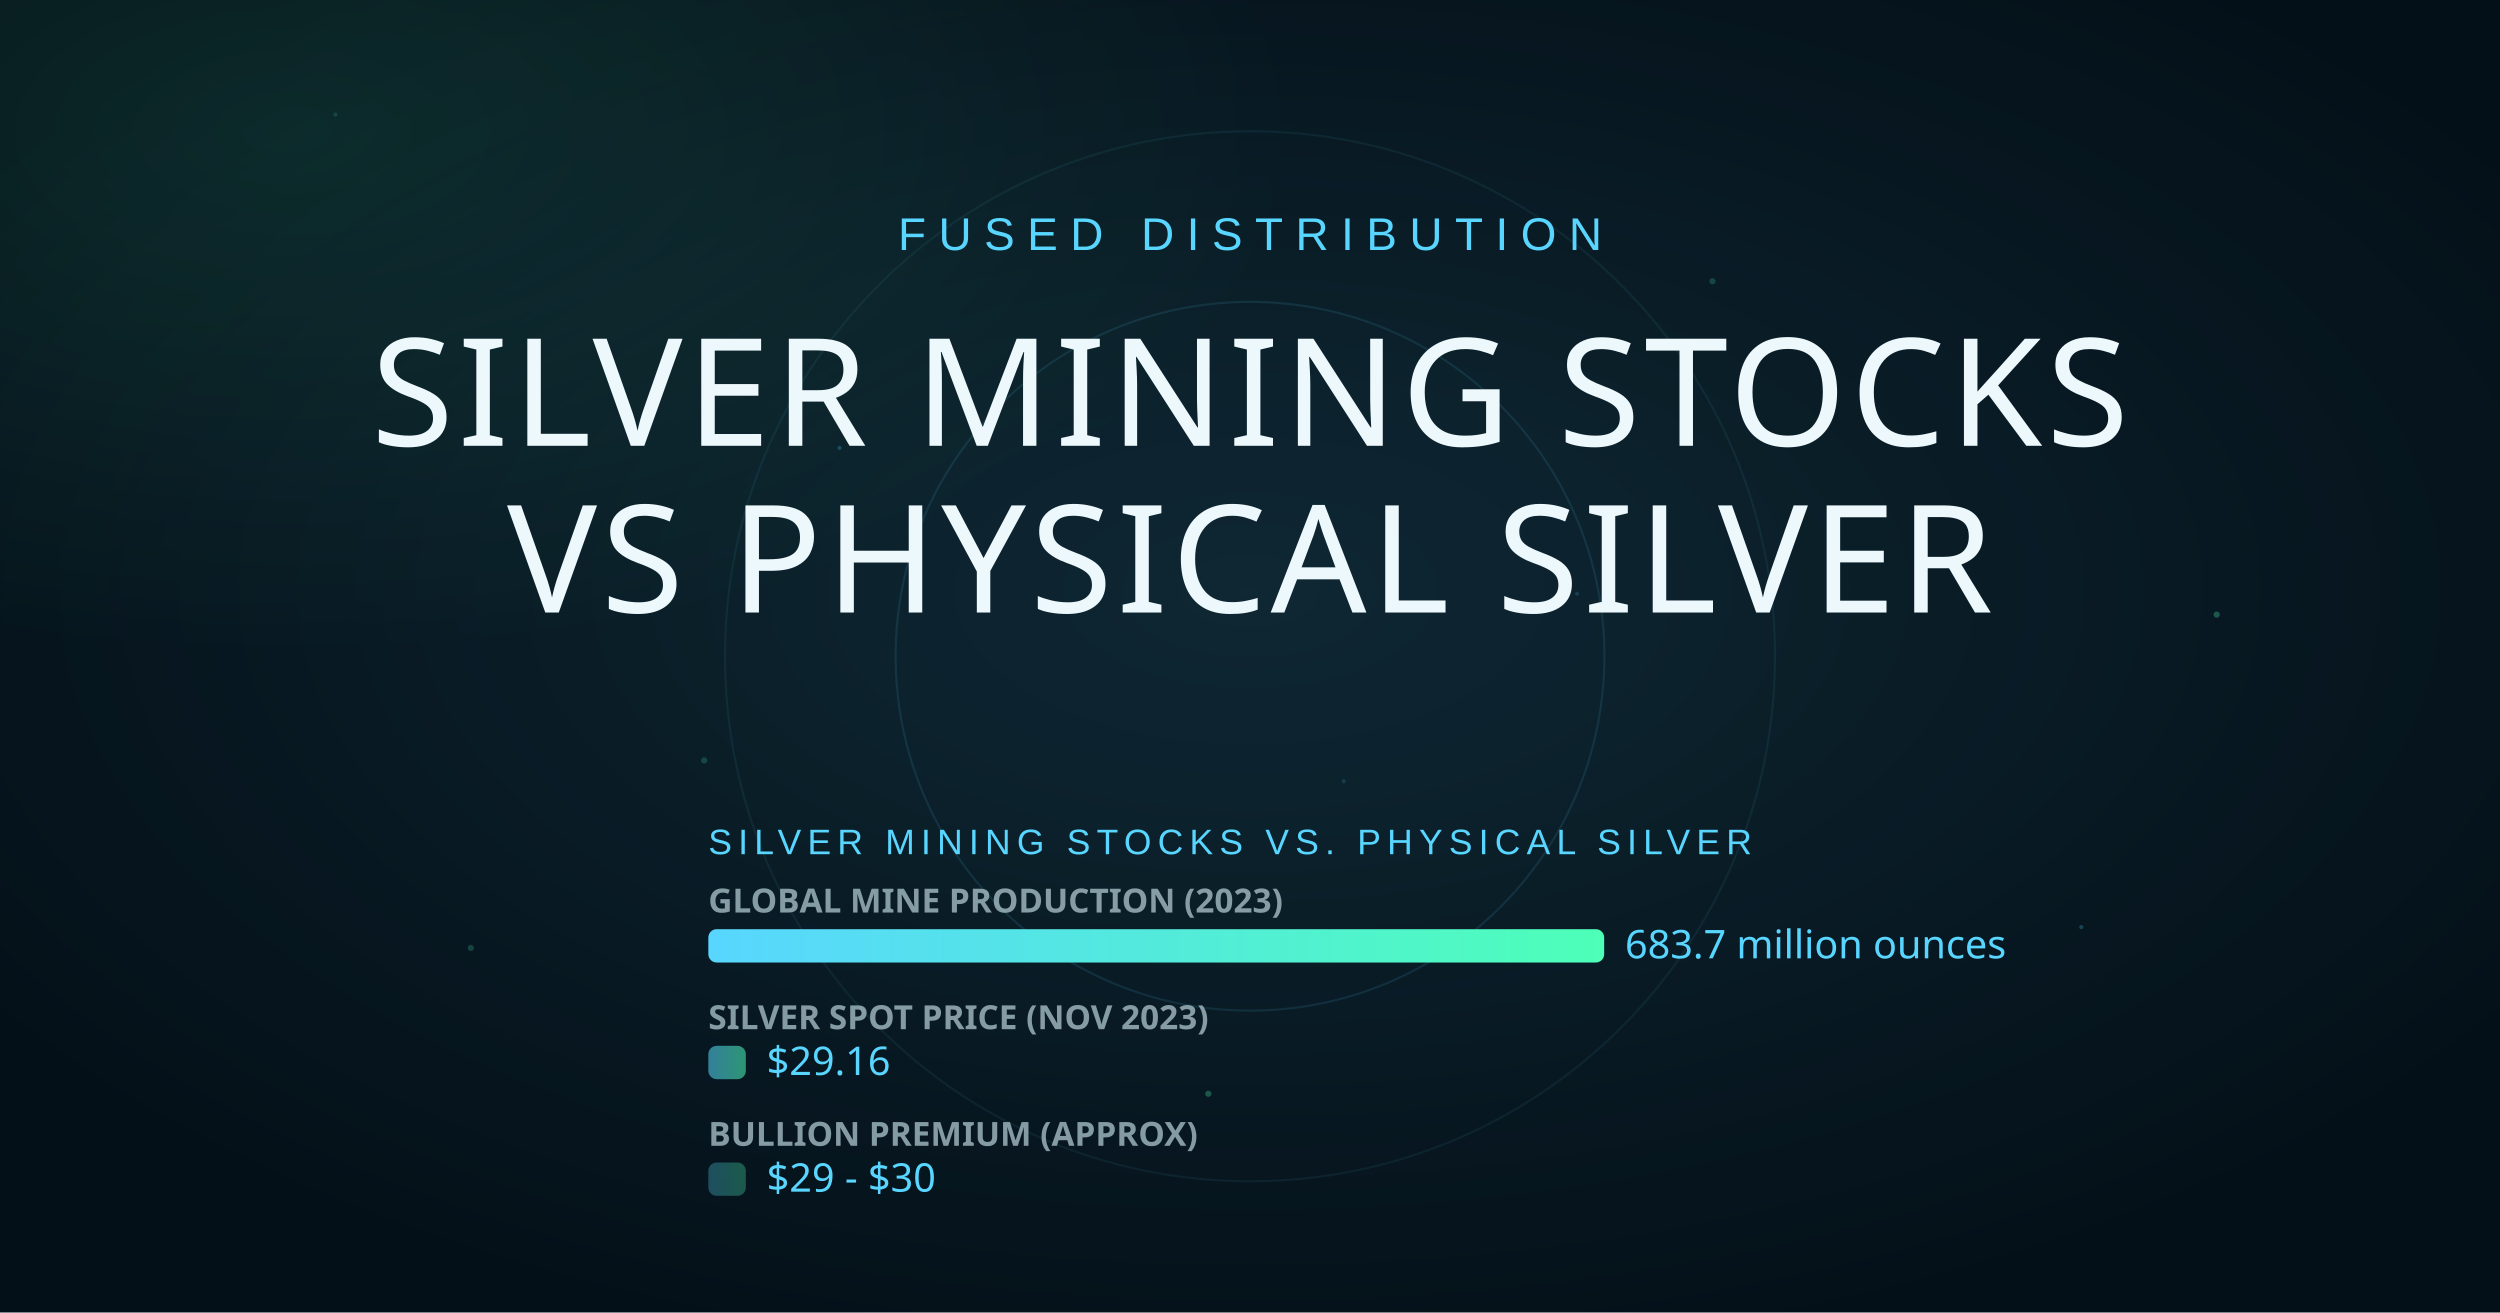
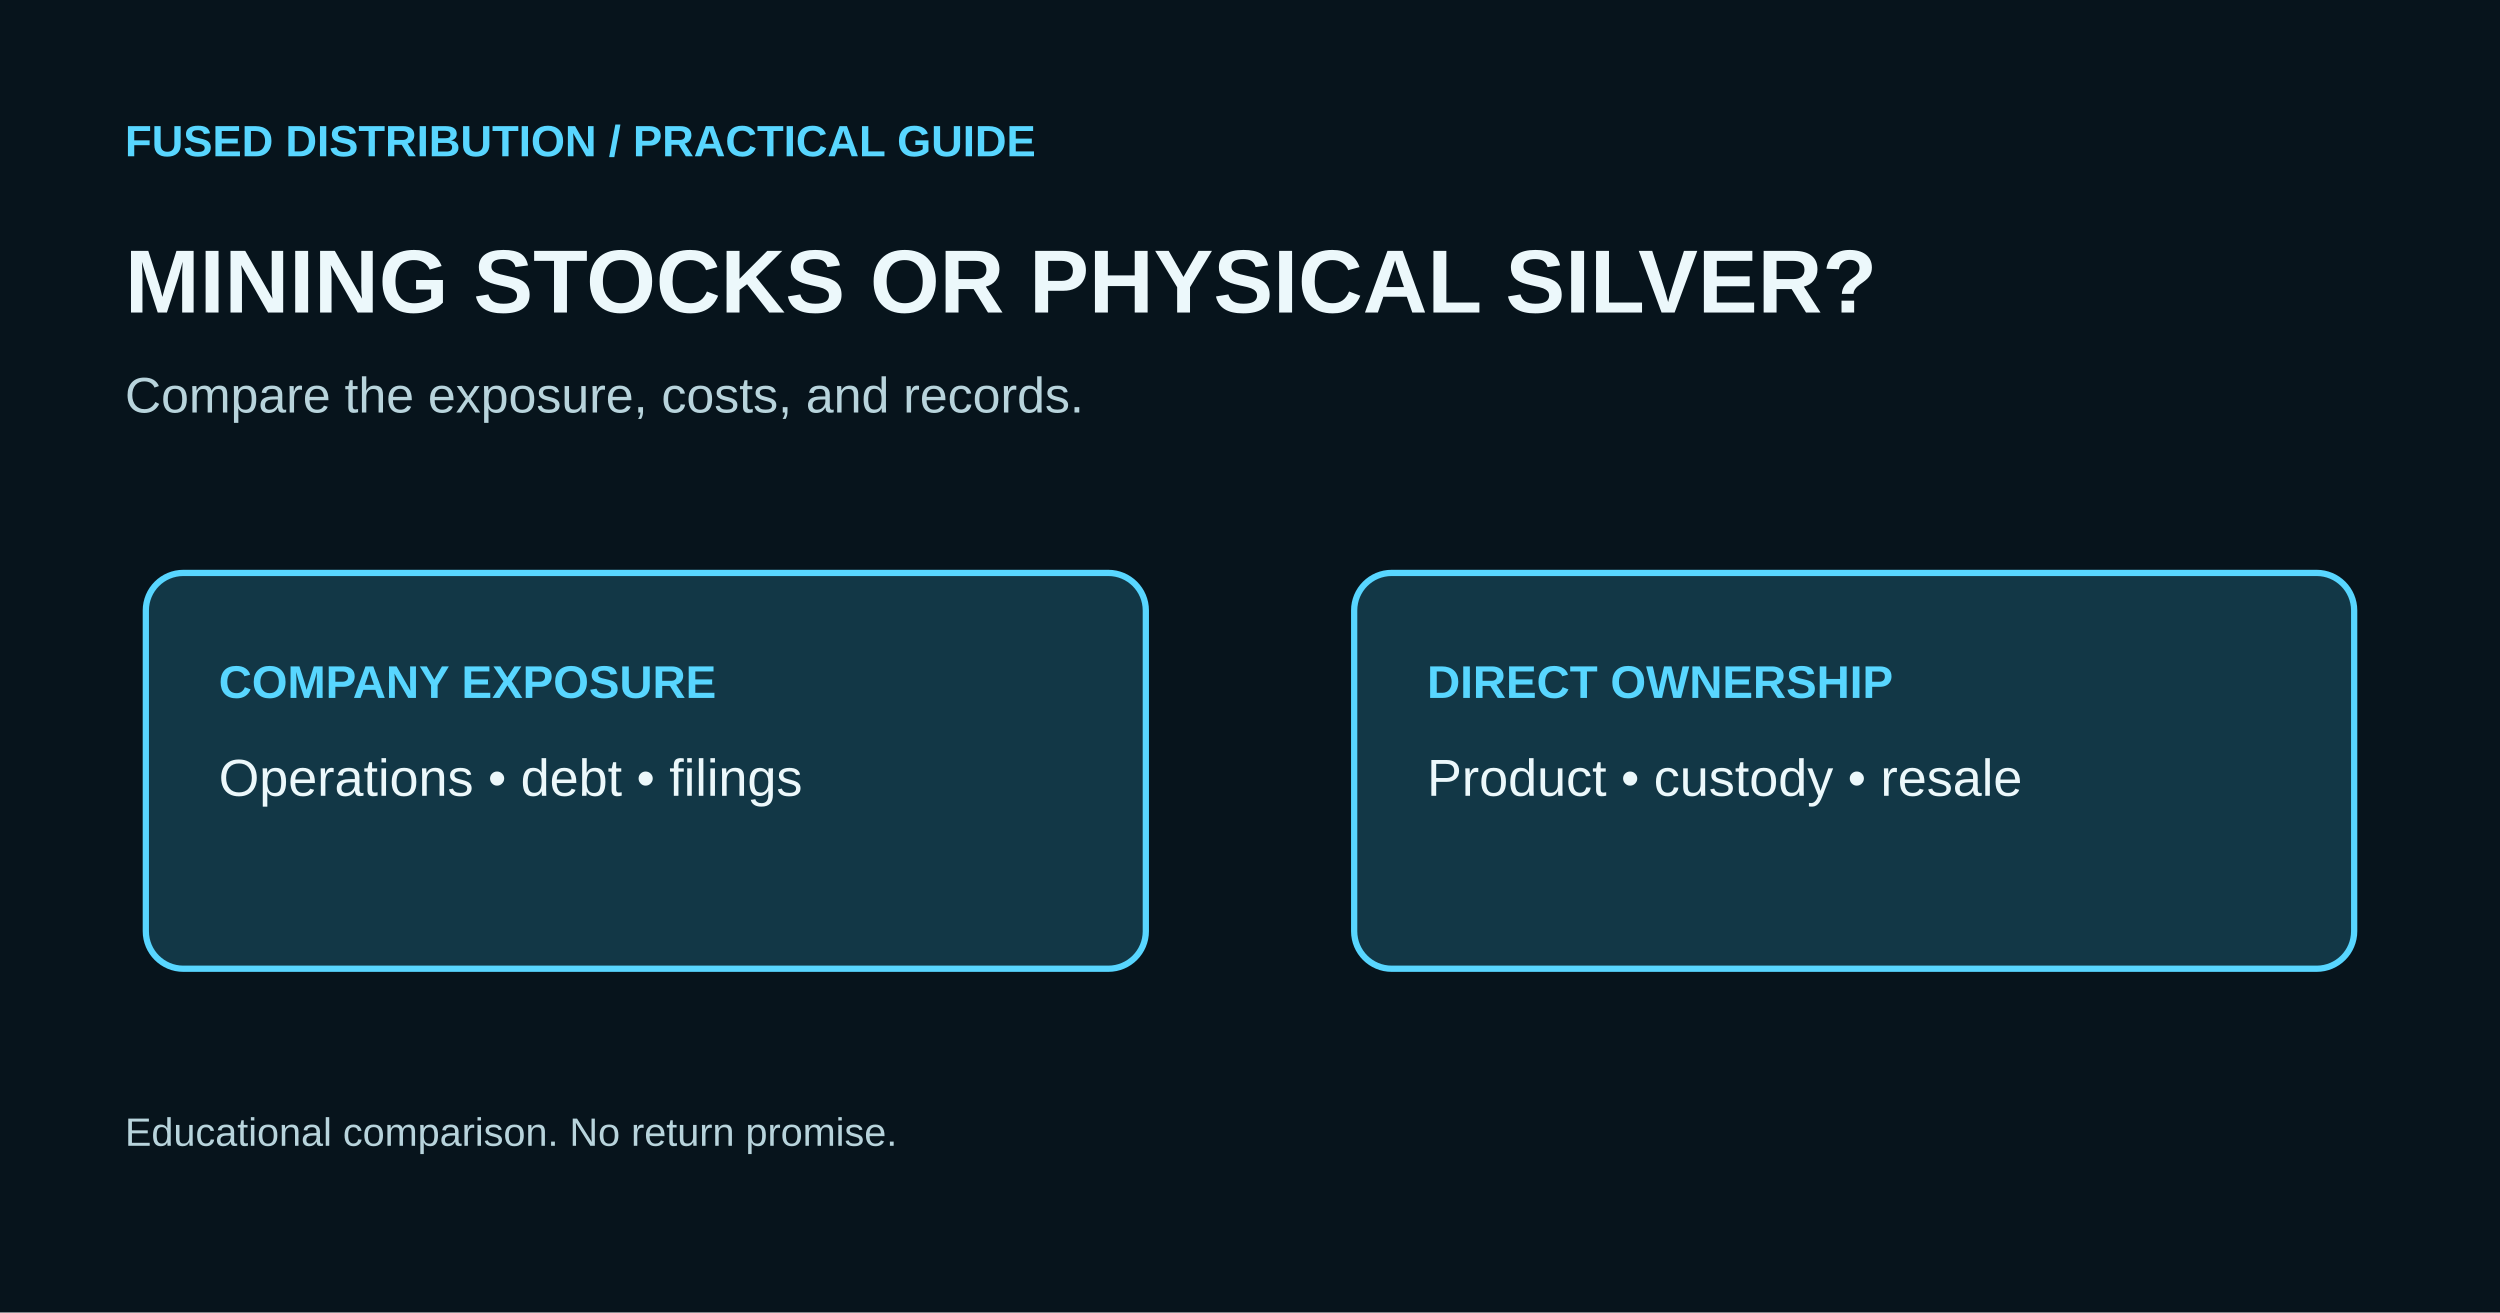
- <svg xmlns="http://www.w3.org/2000/svg" width="1200" height="630" viewBox="0 0 1200 630">
-   <rect width="1200" height="630" fill="#041018" />
-   <radialGradient id="g1" cx="50%" cy="45%" r="60%">
-     <stop offset="0%" stop-color="#58d6ff" stop-opacity="0.12" />
-     <stop offset="100%" stop-color="#58d6ff" stop-opacity="0" />
-   </radialGradient>
-   <radialGradient id="g2" cx="12%" cy="10%" r="40%">
-     <stop offset="0%" stop-color="#4dffb8" stop-opacity="0.10" />
-     <stop offset="100%" stop-color="#4dffb8" stop-opacity="0" />
-   </radialGradient>
-   <rect width="1200" height="630" fill="url(#g1)" />
-   <rect width="1200" height="630" fill="url(#g2)" />
-   <circle cx="600" cy="315" r="252" fill="none" stroke="#58d6ff" stroke-opacity="0.07" />
-   <circle cx="600" cy="315" r="170.1" fill="none" stroke="#58d6ff" stroke-opacity="0.11" />
-   <circle cx="757" cy="285" r="1" fill="#58d6ff" opacity="0.15" />
-   <circle cx="338" cy="365" r="1.5" fill="#4dffb8" opacity="0.19" />
-   <circle cx="999" cy="445" r="1" fill="#58d6ff" opacity="0.23" />
-   <circle cx="580" cy="525" r="1.5" fill="#4dffb8" opacity="0.27" />
-   <circle cx="161" cy="55" r="1" fill="#58d6ff" opacity="0.15" />
-   <circle cx="822" cy="135" r="1.5" fill="#4dffb8" opacity="0.19" />
-   <circle cx="403" cy="215" r="1" fill="#58d6ff" opacity="0.23" />
-   <circle cx="1064" cy="295" r="1.5" fill="#4dffb8" opacity="0.27" />
-   <circle cx="645" cy="375" r="1" fill="#58d6ff" opacity="0.15" />
-   <circle cx="226" cy="455" r="1.5" fill="#4dffb8" opacity="0.19" />
-   <text x="600" y="120" font-family="Arial, sans-serif" font-size="22" fill="#58d6ff" text-anchor="middle" letter-spacing="6">FUSED DISTRIBUTION</text>
-   <text x="600" y="214" font-family="Impact, Haettenschweiler, sans-serif" font-size="72" fill="#ecf8fb" text-anchor="middle" letter-spacing="2">SILVER MINING STOCKS</text>
-   <text x="600" y="294" font-family="Impact, Haettenschweiler, sans-serif" font-size="72" fill="#ecf8fb" text-anchor="middle" letter-spacing="2">VS PHYSICAL SILVER</text>
-   <text x="340" y="410" font-family="Arial, sans-serif" font-size="17" fill="#58d6ff" letter-spacing="3">SILVER MINING STOCKS VS. PHYSICAL SILVER</text>
-   <linearGradient id="hbar" x1="0" y1="0" x2="1" y2="0">
-     <stop offset="0%" stop-color="#58d6ff" />
-     <stop offset="100%" stop-color="#4dffb8" />
-   </linearGradient>
-   <text x="340" y="438" font-family="Trebuchet MS, sans-serif" font-size="16" font-weight="700" fill="rgba(175,198,207,0.75)">GLOBAL MINE PRODUCTION (2023)</text>
-   <rect x="340" y="446" width="430" height="16" rx="4" fill="url(#hbar)" opacity="1" />
-   <text x="780" y="460" font-family="Impact, sans-serif" font-size="19" fill="#58d6ff">683.7 million ounces</text>
-   <text x="340" y="494" font-family="Trebuchet MS, sans-serif" font-size="16" font-weight="700" fill="rgba(175,198,207,0.75)">SILVER SPOT PRICE (NOV 2023)</text>
-   <rect x="340" y="502" width="18" height="16" rx="4" fill="url(#hbar)" opacity="0.55" />
-   <text x="368" y="516" font-family="Impact, sans-serif" font-size="19" fill="#58d6ff">$29.16</text>
-   <text x="340" y="550" font-family="Trebuchet MS, sans-serif" font-size="16" font-weight="700" fill="rgba(175,198,207,0.75)">BULLION PREMIUM (APPROX)</text>
-   <rect x="340" y="558" width="18" height="16" rx="4" fill="url(#hbar)" opacity="0.3" />
-   <text x="368" y="572" font-family="Impact, sans-serif" font-size="19" fill="#58d6ff">$29 - $30</text>
+ <svg xmlns="http://www.w3.org/2000/svg" width="1200" height="630">
+   <rect width="1200" height="630" fill="#07141c" />
+   <text x="60" y="75" fill="#58d6ff" font-family="Arial" font-size="21" font-weight="700">FUSED DISTRIBUTION / PRACTICAL GUIDE</text>
+   <text x="60" y="150" fill="#ecf8fb" font-family="Arial" font-size="43" font-weight="700">MINING STOCKS OR PHYSICAL SILVER?</text>
+   <text x="60" y="198" fill="#b8d4dc" font-family="Arial" font-size="24">Compare the exposure, costs, and records.</text>
+   <rect x="70" y="275" width="480" height="190" rx="18" fill="#123746" stroke="#58d6ff" stroke-width="3" />
+   <text x="105" y="335" fill="#58d6ff" font-family="Arial" font-size="22" font-weight="700">COMPANY EXPOSURE</text>
+   <text x="105" y="382" fill="#ecf8fb" font-family="Arial" font-size="25">Operations • debt • filings</text>
+   <rect x="650" y="275" width="480" height="190" rx="18" fill="#123746" stroke="#58d6ff" stroke-width="3" />
+   <text x="685" y="335" fill="#58d6ff" font-family="Arial" font-size="22" font-weight="700">DIRECT OWNERSHIP</text>
+   <text x="685" y="382" fill="#ecf8fb" font-family="Arial" font-size="25">Product • custody • resale</text>
+   <text x="60" y="550" fill="#b8d4dc" font-family="Arial" font-size="19">Educational comparison. No return promise.</text>
</svg>
